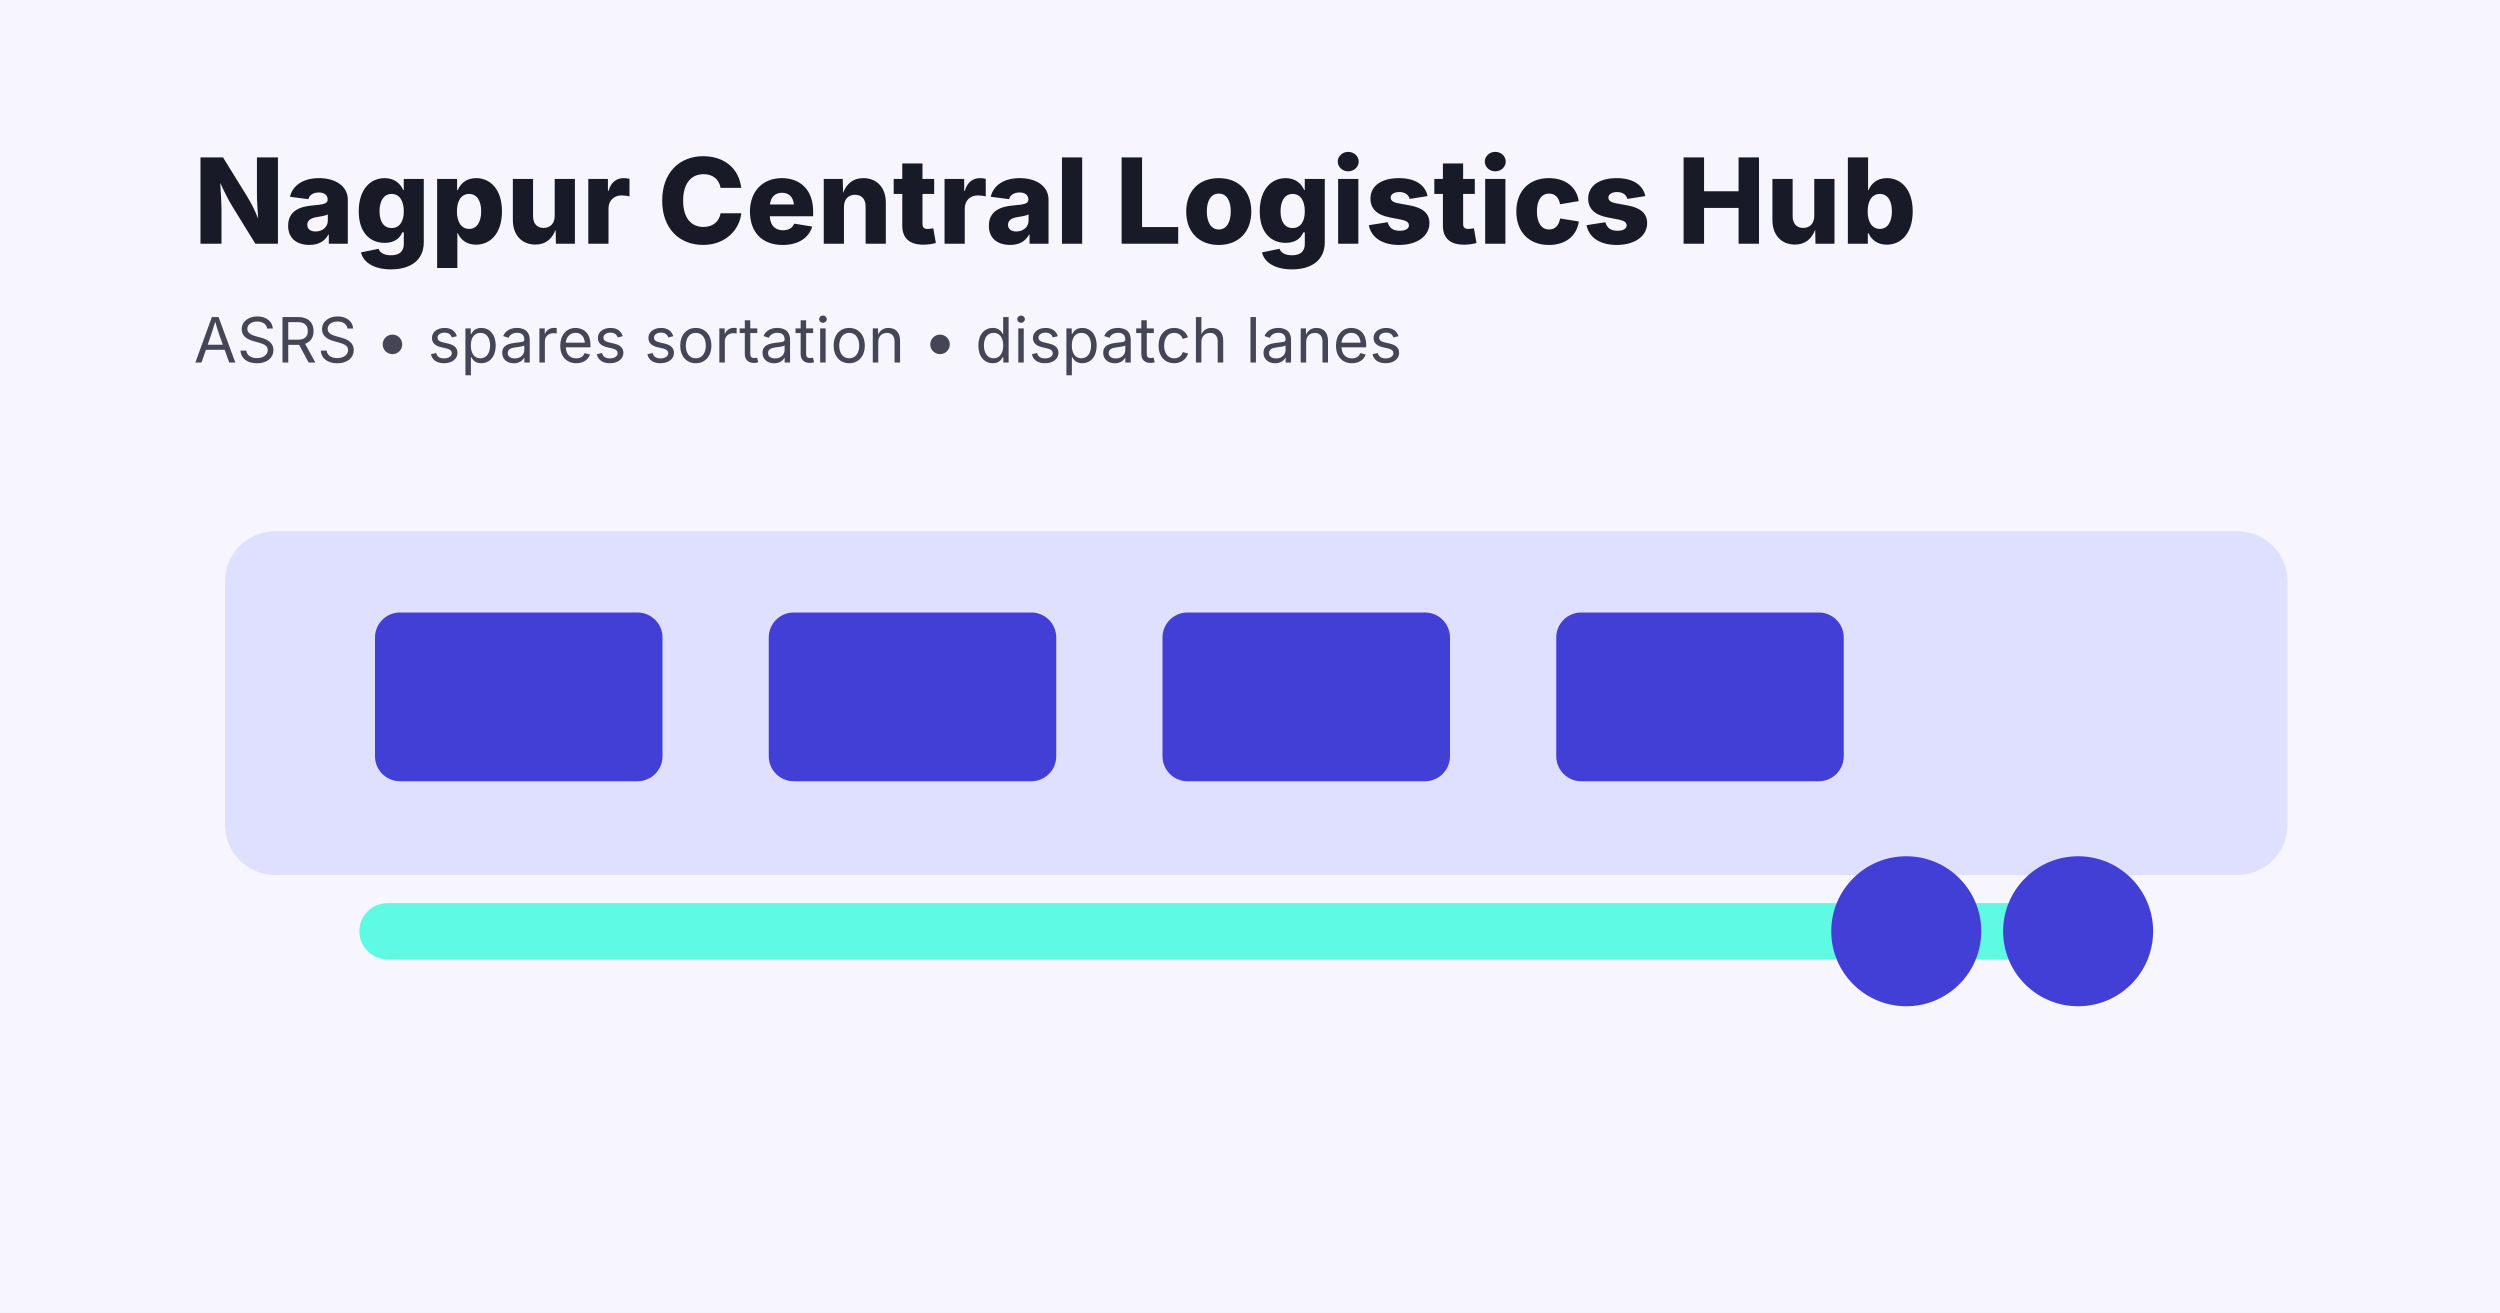
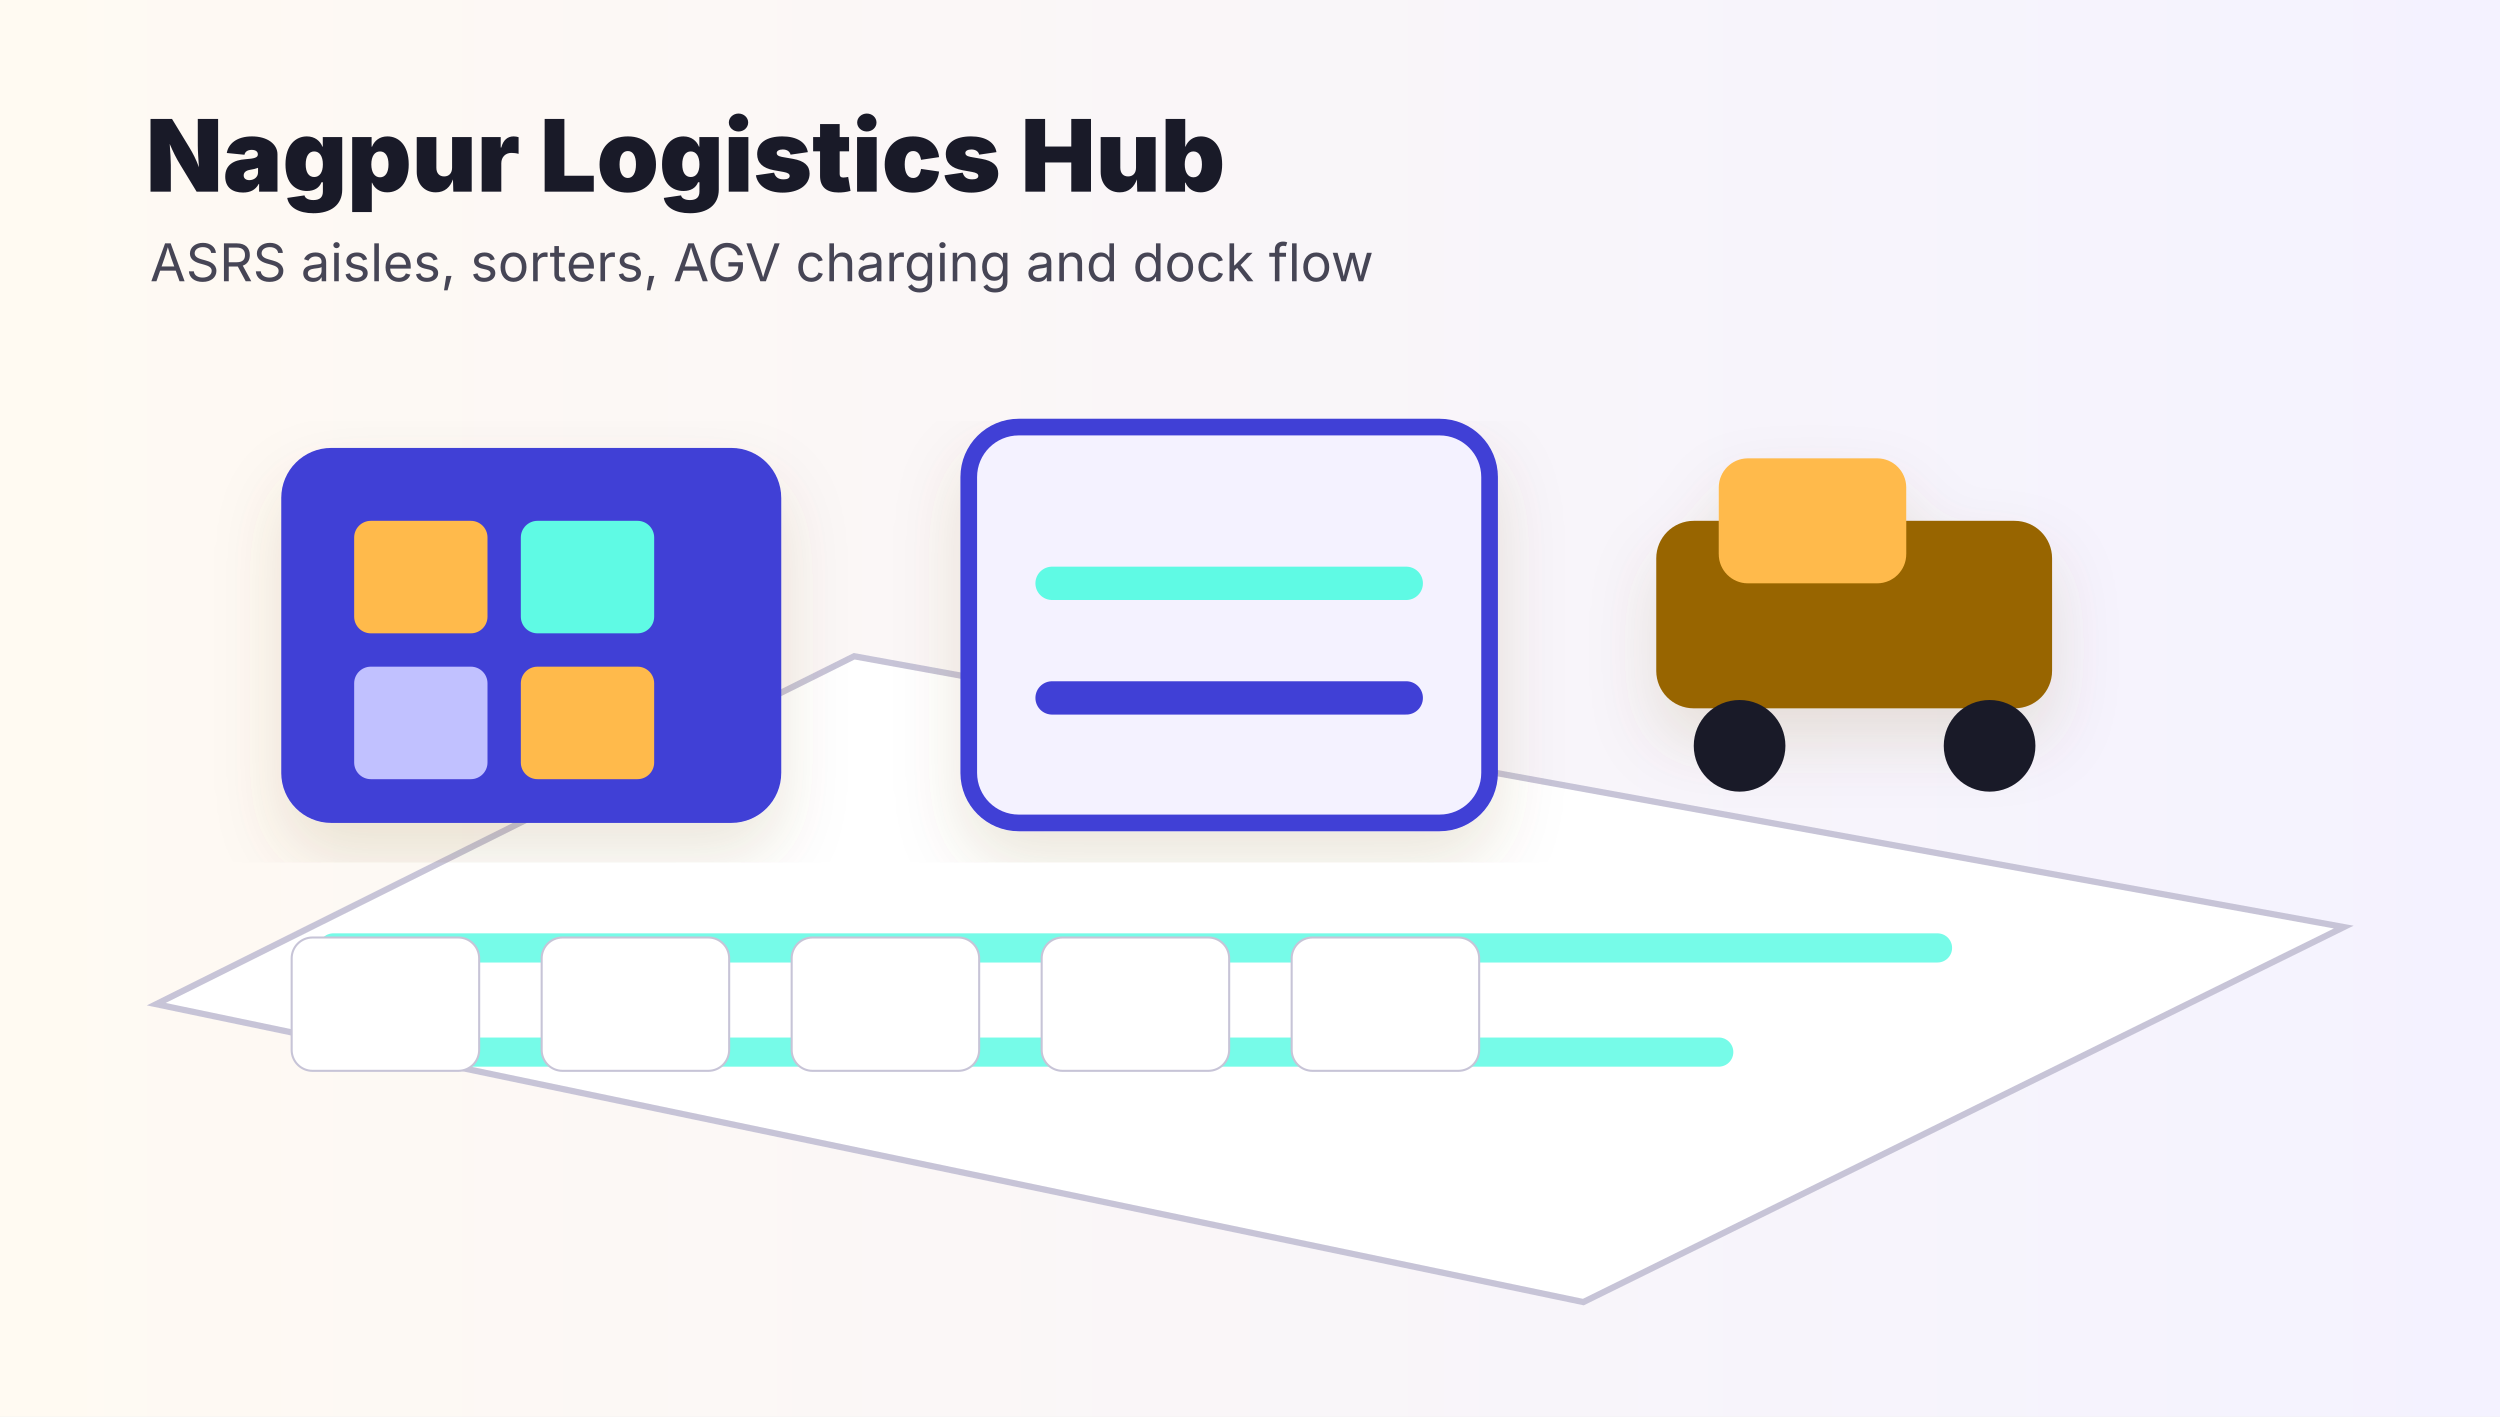
- <svg xmlns="http://www.w3.org/2000/svg" viewBox="0 0 800 420">
-   <rect width="800" height="420" fill="#f7f6ff" />
-   <rect x="72" y="170" width="660" height="110" rx="16" fill="#dfe0ff" />
-   <g fill="#413fd6">
-     <rect x="120" y="196" width="92" height="54" rx="8" />
-     <rect x="246" y="196" width="92" height="54" rx="8" />
-     <rect x="372" y="196" width="92" height="54" rx="8" />
-     <rect x="498" y="196" width="92" height="54" rx="8" />
+ <svg xmlns="http://www.w3.org/2000/svg" viewBox="0 0 1200 680">
+   <defs>
+     <linearGradient id="bg" x1="0" x2="1">
+       <stop stop-color="#fffaf2" />
+       <stop offset="1" stop-color="#f4f2ff" />
+     </linearGradient>
+     <filter id="shadow">
+       <feDropShadow dx="0" dy="16" stdDeviation="16" flood-color="#774f00" flood-opacity=".14" />
+     </filter>
+   </defs>
+   <rect width="1200" height="680" fill="url(#bg)" />
+   <path d="M75 482 410 315 1125 445 760 625z" fill="#fff" stroke="#c7c4d7" stroke-width="3" />
+   <g filter="url(#shadow)">
+     <rect x="135" y="215" width="240" height="180" rx="24" fill="#413fd6" />
+     <rect x="170" y="250" width="64" height="54" rx="8" fill="#ffba4b" />
+     <rect x="250" y="250" width="64" height="54" rx="8" fill="#5efae4" />
+     <rect x="170" y="320" width="64" height="54" rx="8" fill="#c1c1ff" />
+     <rect x="250" y="320" width="64" height="54" rx="8" fill="#ffba4b" />
+     <rect x="465" y="205" width="250" height="190" rx="24" fill="#f4f2ff" stroke="#413fd6" stroke-width="8" />
+     <path d="M505 335h170" stroke="#413fd6" stroke-width="16" stroke-linecap="round" />
+     <path d="M505 280h170" stroke="#5efae4" stroke-width="16" stroke-linecap="round" />
+     <rect x="795" y="250" width="190" height="90" rx="18" fill="#986500" />
+     <rect x="825" y="220" width="90" height="60" rx="14" fill="#ffba4b" />
  </g>
-   <path d="M124 298h540" stroke="#5efae4" stroke-width="18" stroke-linecap="round" />
-   <circle cx="610" cy="298" r="24" fill="#413fd6" />
-   <circle cx="665" cy="298" r="24" fill="#413fd6" />
-   <text x="62" y="78" font-family="Inter,Arial" font-size="38" font-weight="800" fill="#191a28">Nagpur Central Logistics Hub</text>
-   <text x="62" y="116" font-family="Inter,Arial" font-size="20" fill="#464555">ASRS • spares sortation • dispatch lanes</text>
+   <g fill="#191a28">
+     <circle cx="835" cy="358" r="22" />
+     <circle cx="955" cy="358" r="22" />
+   </g>
+   <g stroke="#5efae4" stroke-width="14" stroke-linecap="round" opacity=".85">
+     <path d="M160 455h770" />
+     <path d="M215 505h610" />
+   </g>
+   <g fill="#ffffff" stroke="#c7c4d7">
+     <rect x="140" y="450" width="90" height="64" rx="10" />
+     <rect x="260" y="450" width="90" height="64" rx="10" />
+     <rect x="380" y="450" width="90" height="64" rx="10" />
+     <rect x="500" y="450" width="90" height="64" rx="10" />
+     <rect x="620" y="450" width="90" height="64" rx="10" />
+   </g>
+   <text x="70" y="92" font-family="Inter,Arial" font-size="48" font-weight="900" fill="#191a28">Nagpur Logistics Hub</text>
+   <text x="72" y="135" font-family="Inter,Arial" font-size="25" fill="#464555">ASRS aisles, sorters, AGV charging and dock flow</text>
</svg>
